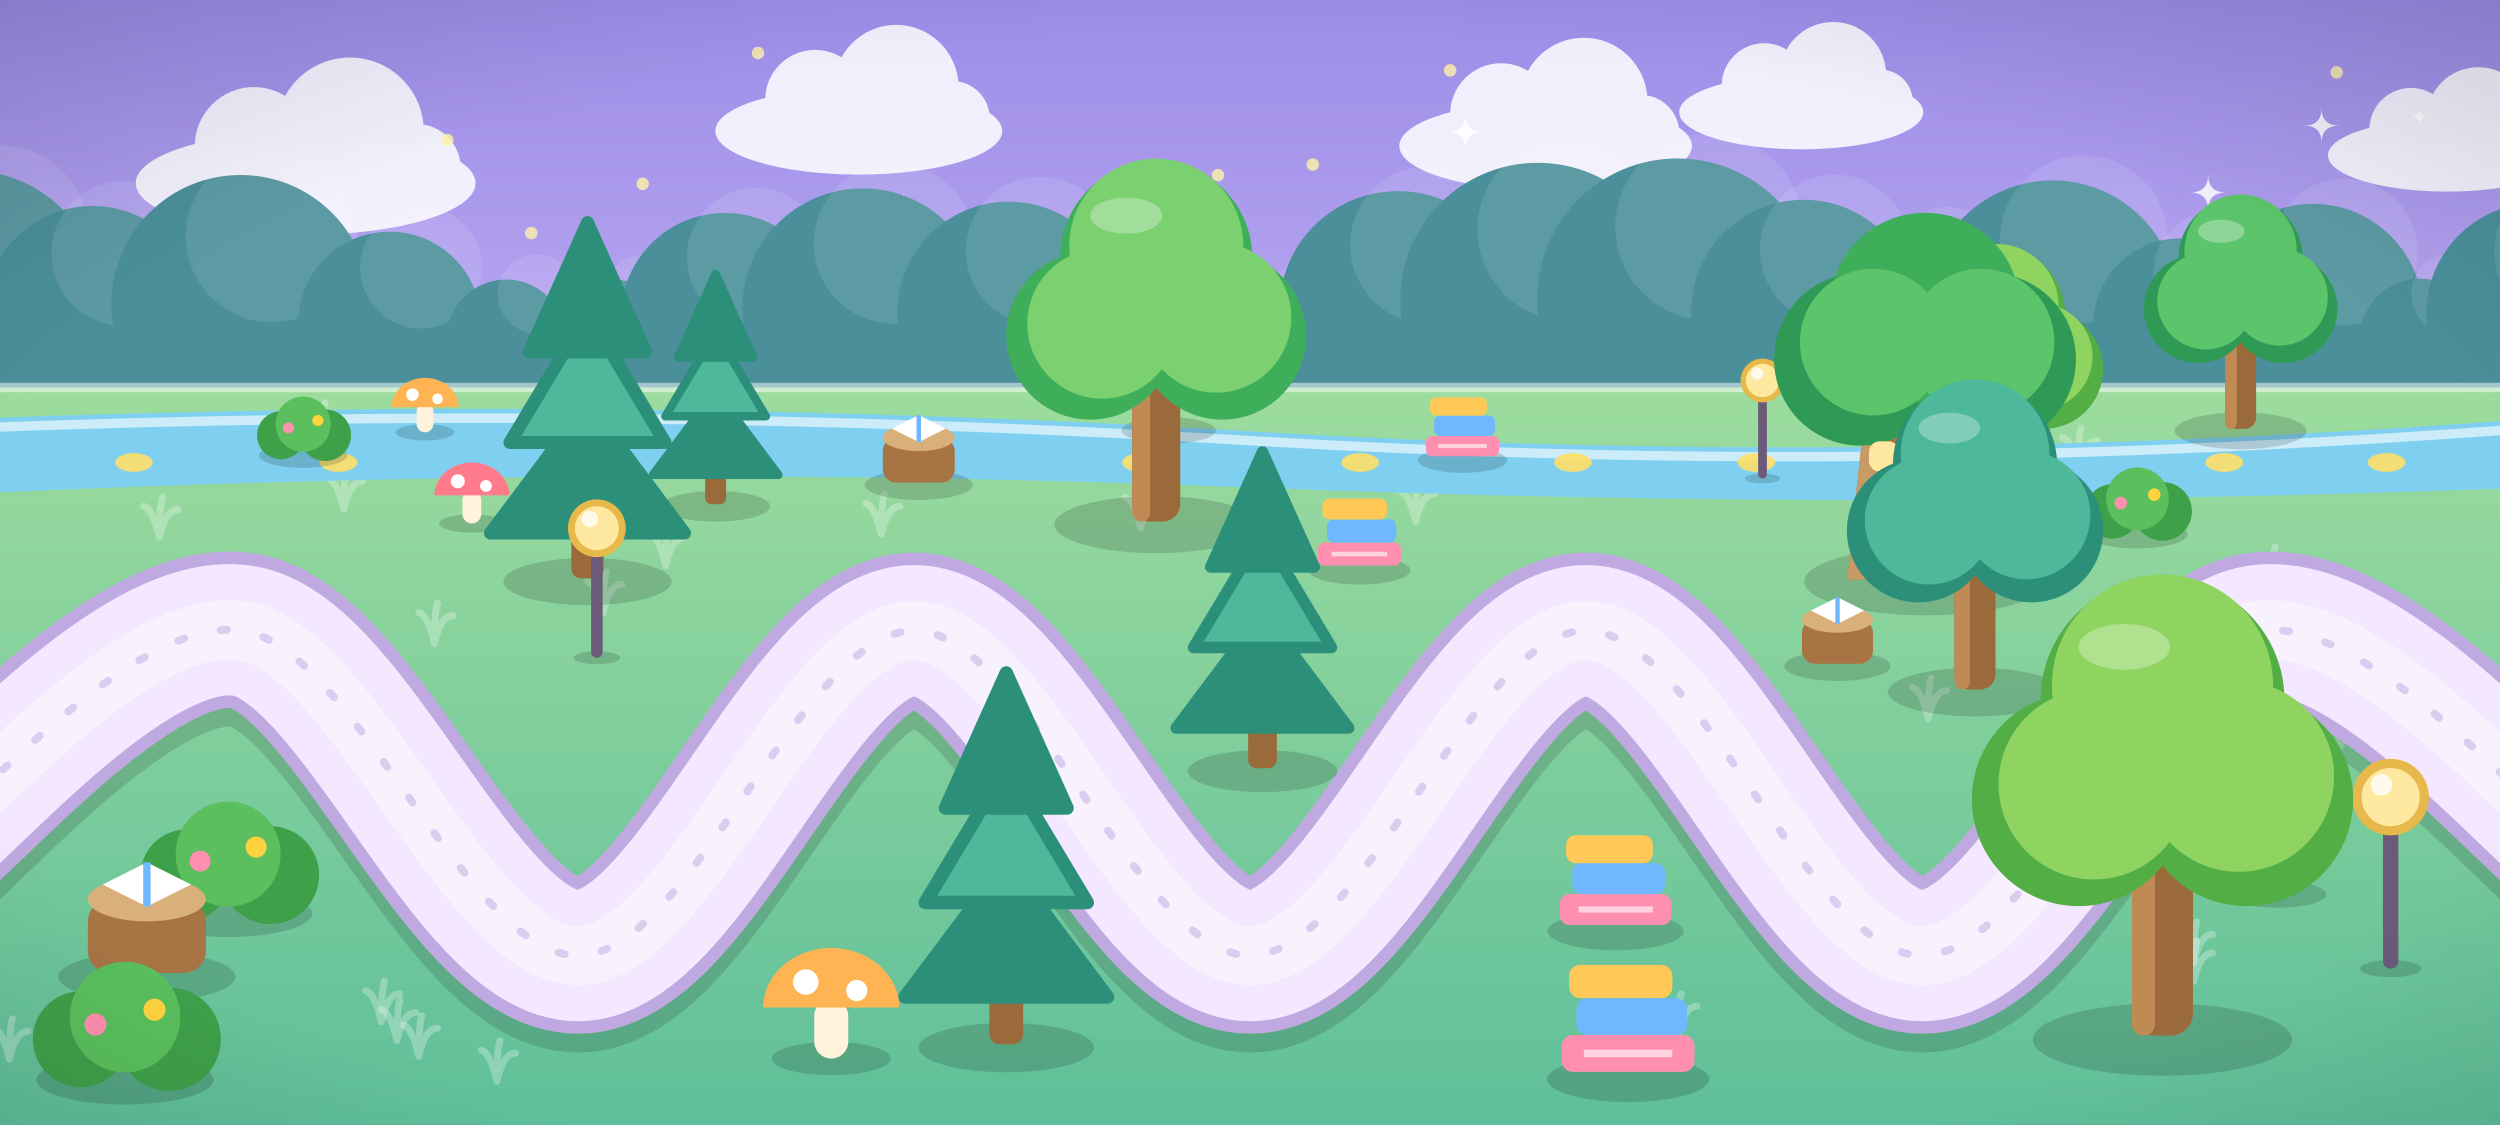
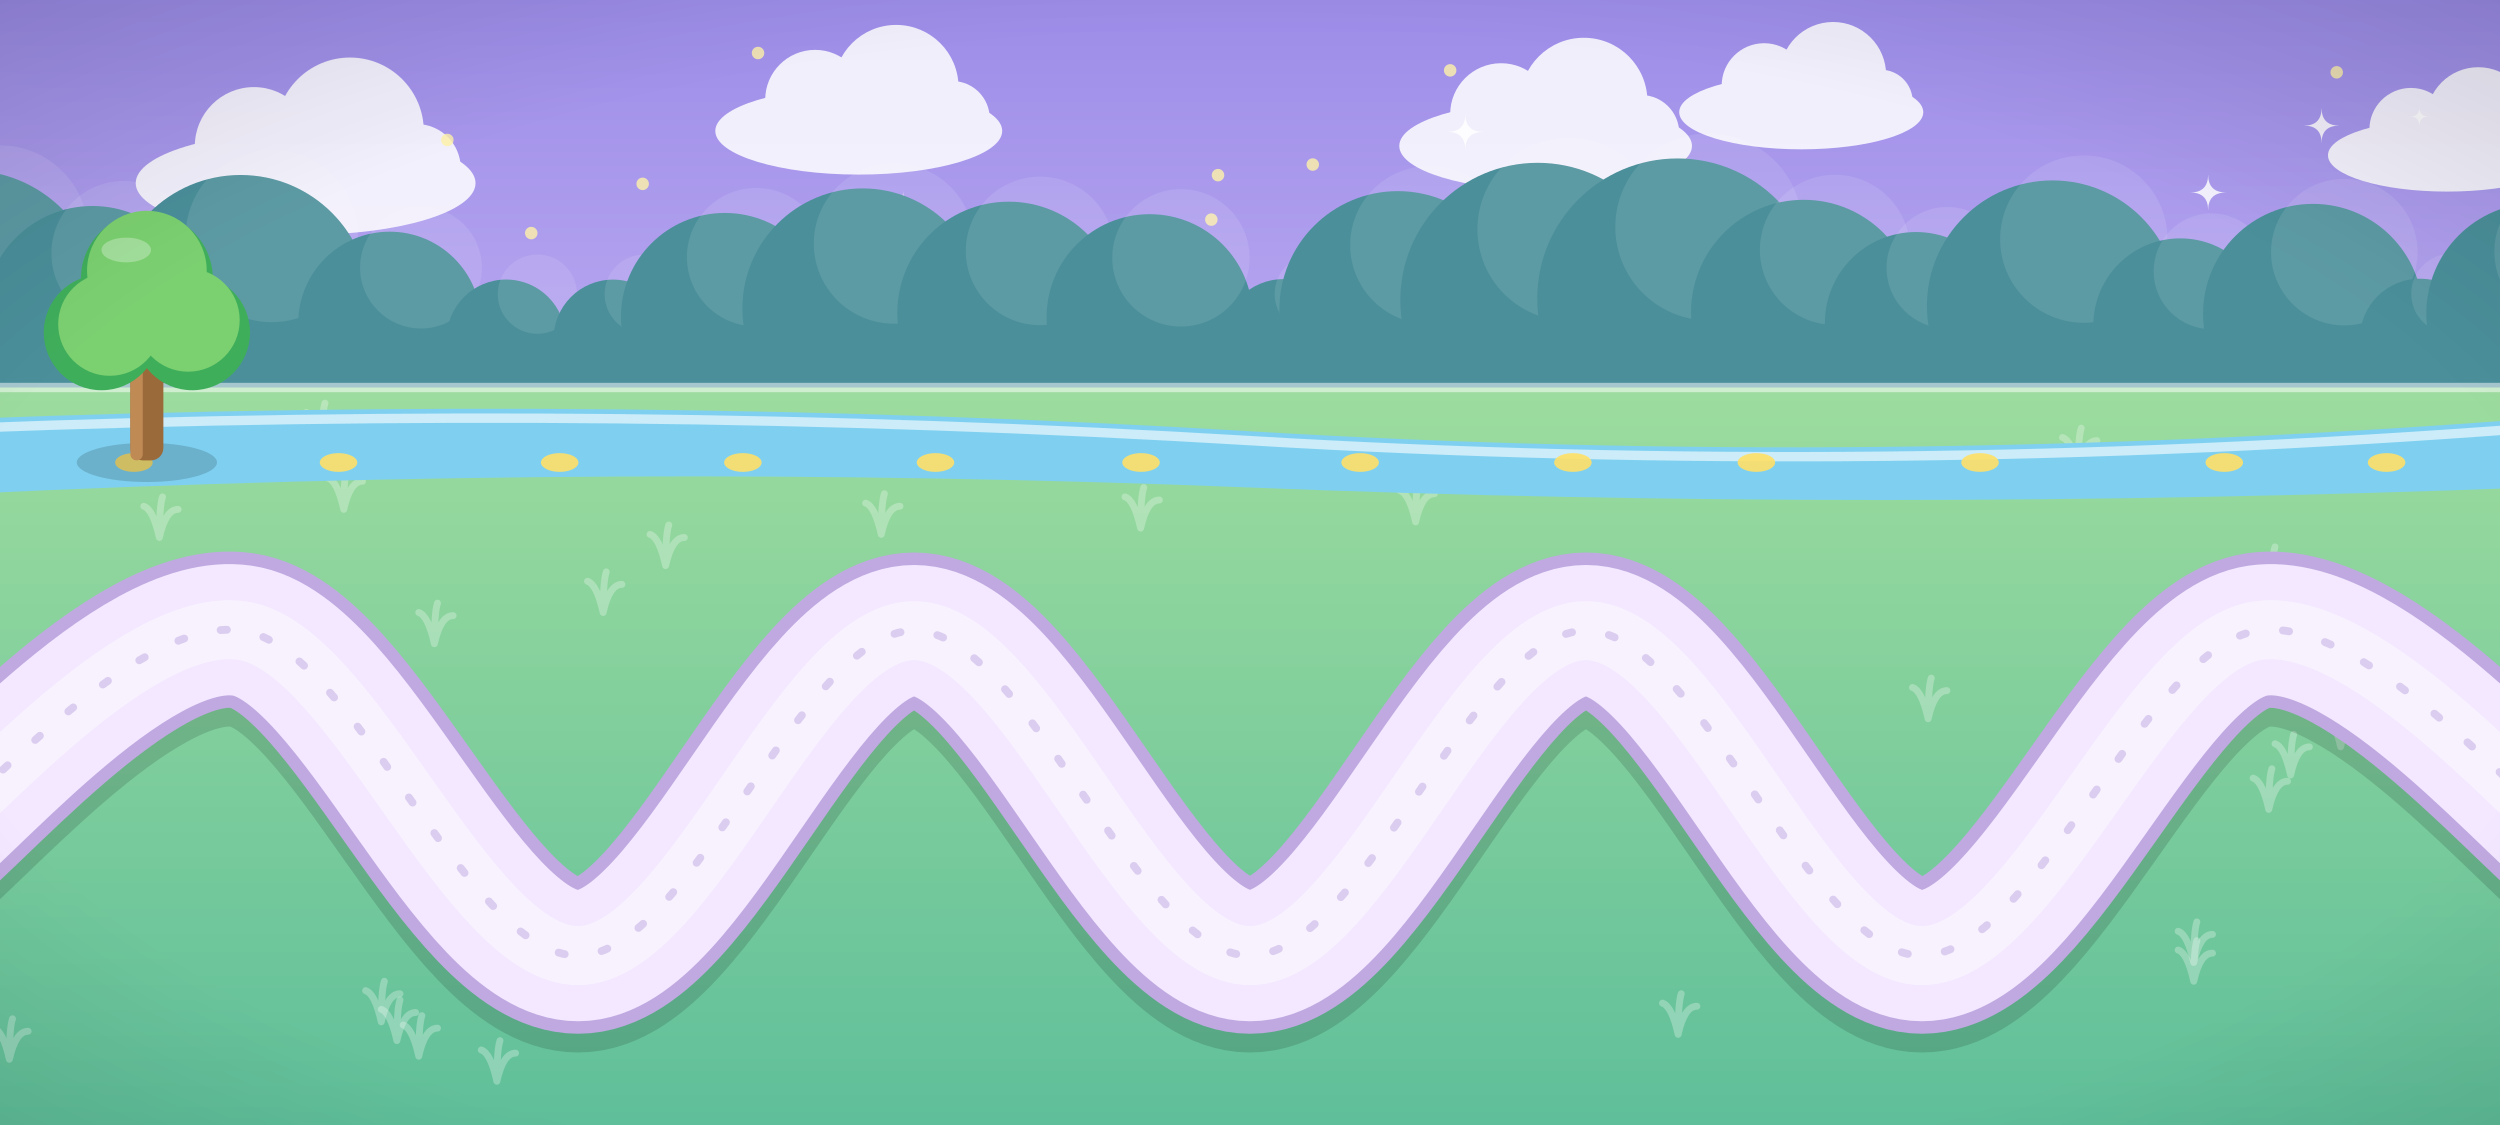
<svg xmlns="http://www.w3.org/2000/svg" viewBox="0 0 800 360" preserveAspectRatio="xMidYMid slice" role="img" aria-label="Rừng Chữ lớp 5">
  <defs>
    <linearGradient id="sk" x1="0" y1="0" x2="0" y2="1">
      <stop offset="0" stop-color="#9C8CE8" />
      <stop offset="1" stop-color="#F0DDFF" />
    </linearGradient>
    <linearGradient id="gr" x1="0" y1="0" x2="0" y2="1">
      <stop offset="0" stop-color="#9DDC9E" />
      <stop offset="1" stop-color="#5FBF9A" />
    </linearGradient>
    <radialGradient id="vg" cx=".5" cy=".55" r=".8">
      <stop offset=".65" stop-color="#000" stop-opacity="0" />
      <stop offset="1" stop-color="#000" stop-opacity=".16" />
    </radialGradient>
  </defs>
  <rect width="800" height="360" fill="url(#sk)" />
  <g transform="translate(97.8 58.6) scale(1.181979)" opacity="0.85">
    <ellipse cx="0" cy="0" rx="46" ry="14" fill="#fff" />
    <circle cx="-14" cy="-10" r="16" fill="#fff" />
    <circle cx="12" cy="-14" r="20" fill="#fff" />
    <circle cx="30" cy="-4" r="12" fill="#fff" />
  </g>
  <g transform="translate(274.8 41.9) scale(0.9978813)" opacity="0.85">
    <ellipse cx="0" cy="0" rx="46" ry="14" fill="#fff" />
    <circle cx="-14" cy="-10" r="16" fill="#fff" />
    <circle cx="12" cy="-14" r="20" fill="#fff" />
    <circle cx="30" cy="-4" r="12" fill="#fff" />
  </g>
  <g transform="translate(494.6 46.7) scale(1.018082)" opacity="0.85">
    <ellipse cx="0" cy="0" rx="46" ry="14" fill="#fff" />
    <circle cx="-14" cy="-10" r="16" fill="#fff" />
    <circle cx="12" cy="-14" r="20" fill="#fff" />
    <circle cx="30" cy="-4" r="12" fill="#fff" />
  </g>
  <g transform="translate(576.4 35.9) scale(0.8489138)" opacity="0.85">
    <ellipse cx="0" cy="0" rx="46" ry="14" fill="#fff" />
    <circle cx="-14" cy="-10" r="16" fill="#fff" />
    <circle cx="12" cy="-14" r="20" fill="#fff" />
    <circle cx="30" cy="-4" r="12" fill="#fff" />
  </g>
  <g transform="translate(783.1 49.7) scale(0.8293683)" opacity="0.85">
    <ellipse cx="0" cy="0" rx="46" ry="14" fill="#fff" />
    <circle cx="-14" cy="-10" r="16" fill="#fff" />
    <circle cx="12" cy="-14" r="20" fill="#fff" />
    <circle cx="30" cy="-4" r="12" fill="#fff" />
  </g>
-   <path d="M468.9 36.5Q468.9 42.2 474.7 42.2Q468.9 42.2 468.9 48Q468.9 42.2 463.1 42.2Q468.9 42.2 468.9 36.5z" fill="#fff" opacity=".85" />
-   <path d="M774.2 34.3Q774.2 37.3 777.2 37.3Q774.2 37.3 774.2 40.3Q774.2 37.3 771.2 37.3Q774.2 37.3 774.2 34.3z" fill="#fff" opacity=".85" />
-   <path d="M742.9 34.5Q742.9 40.2 748.6 40.2Q742.9 40.2 742.9 45.8Q742.9 40.2 737.3 40.2Q742.9 40.2 742.9 34.5z" fill="#fff" opacity=".85" />
-   <path d="M706.6 55.8Q706.6 61.6 712.4 61.6Q706.6 61.6 706.6 67.3Q706.6 61.6 700.9 61.6Q706.6 61.6 706.6 55.8z" fill="#fff" opacity=".85" />
-   <path d="M289 61Q289 67 294.9 67Q289 67 289 73Q289 67 283 67Q289 67 289 61z" fill="#fff" opacity=".85" />
-   <path d="M475 60.7Q475 65.1 479.4 65.1Q475 65.1 475 69.5Q475 65.1 470.6 65.1Q475 65.1 475 60.7z" fill="#fff" opacity=".85" />
+   <path d="M468.9 36.5 Q468.9 42.2 474.7 42.2 Q468.9 42.2 468.9 48Q468.9 42.2 463.1 42.2Q468.9 42.2 468.9 36.5z" fill="#fff" opacity=".85" />
+   <path d="M774.2 34.3 Q774.2 37.3 777.2 37.3 Q774.2 37.3 774.2 40.3Q774.2 37.3 771.2 37.3Q774.2 37.3 774.2 34.3z" fill="#fff" opacity=".85" />
+   <path d="M742.9 34.5 Q742.9 40.2 748.6 40.2 Q742.9 40.2 742.9 45.8Q742.9 40.2 737.3 40.2Q742.9 40.2 742.9 34.5z" fill="#fff" opacity=".85" />
+   <path d="M706.6 55.8 Q706.6 61.6 712.4 61.6 Q706.6 61.6 706.6 67.3Q706.6 61.6 700.9 61.6Q706.6 61.6 706.6 55.8z" fill="#fff" opacity=".85" />
+   <path d="M289 61 Q289 67 294.9 67 Q289 67 289 73Q289 67 283 67Q289 67 289 61z" fill="#fff" opacity=".85" />
+   <path d="M475 60.7 Q475 65.1 479.4 65.1 Q475 65.1 475 69.5Q475 65.1 470.6 65.1Q475 65.1 475 60.7z" fill="#fff" opacity=".85" />
  <circle cx="143.148" cy="44.79" r="2" fill="#FFF3A8" opacity=".8" />
  <circle cx="648.861" cy="93.576" r="2" fill="#FFF3A8" opacity=".8" />
  <circle cx="205.651" cy="58.835" r="2" fill="#FFF3A8" opacity=".8" />
  <circle cx="387.627" cy="70.277" r="2" fill="#FFF3A8" opacity=".8" />
  <circle cx="242.572" cy="16.966" r="2" fill="#FFF3A8" opacity=".8" />
  <circle cx="445.934" cy="65.088" r="2" fill="#FFF3A8" opacity=".8" />
  <circle cx="7.516" cy="111.064" r="2" fill="#FFF3A8" opacity=".8" />
  <circle cx="516.722" cy="84.07" r="2" fill="#FFF3A8" opacity=".8" />
  <circle cx="719.747" cy="121.164" r="2" fill="#FFF3A8" opacity=".8" />
  <circle cx="464.053" cy="22.517" r="2" fill="#FFF3A8" opacity=".8" />
  <circle cx="747.745" cy="23.146" r="2" fill="#FFF3A8" opacity=".8" />
  <circle cx="170.005" cy="74.587" r="2" fill="#FFF3A8" opacity=".8" />
  <circle cx="420.083" cy="52.66" r="2" fill="#FFF3A8" opacity=".8" />
  <circle cx="389.764" cy="56.049" r="2" fill="#FFF3A8" opacity=".8" />
  <rect y="110" width="800" height="30" fill="#4A8F9A" />
  <circle cx="-10" cy="96.839" r="42.321" fill="#4A8F9A" />
  <circle cx="0" cy="74.732" r="28.214" fill="#fff" opacity=".1" />
  <circle cx="29.593" cy="100.64" r="34.721" fill="#4A8F9A" />
  <circle cx="39.593" cy="81.066" r="23.147" fill="#fff" opacity=".1" />
  <circle cx="76.987" cy="97.331" r="41.339" fill="#4A8F9A" />
  <circle cx="86.987" cy="75.551" r="27.559" fill="#fff" opacity=".1" />
  <circle cx="124.701" cy="103.379" r="29.241" fill="#4A8F9A" />
  <circle cx="134.701" cy="85.632" r="19.494" fill="#fff" opacity=".1" />
  <circle cx="161.957" cy="108.484" r="19.031" fill="#4A8F9A" />
  <circle cx="171.957" cy="94.141" r="12.688" fill="#fff" opacity=".1" />
  <circle cx="196.151" cy="108.492" r="19.017" fill="#4A8F9A" />
  <circle cx="206.151" cy="94.153" r="12.678" fill="#fff" opacity=".1" />
  <circle cx="231.956" cy="101.381" r="33.237" fill="#4A8F9A" />
  <circle cx="241.956" cy="82.302" r="22.158" fill="#fff" opacity=".1" />
  <circle cx="276.044" cy="98.764" r="38.471" fill="#4A8F9A" />
  <circle cx="286.044" cy="77.941" r="25.647" fill="#fff" opacity=".1" />
  <circle cx="322.797" cy="100.179" r="35.642" fill="#4A8F9A" />
  <circle cx="332.797" cy="80.299" r="23.761" fill="#fff" opacity=".1" />
  <circle cx="367.894" cy="101.513" r="32.974" fill="#4A8F9A" />
  <circle cx="377.894" cy="82.521" r="21.983" fill="#fff" opacity=".1" />
  <circle cx="410.625" cy="108.44" r="19.12" fill="#4A8F9A" />
  <circle cx="420.625" cy="94.066" r="12.747" fill="#fff" opacity=".1" />
  <circle cx="447.302" cy="99.054" r="37.891" fill="#4A8F9A" />
  <circle cx="457.302" cy="78.424" r="25.261" fill="#fff" opacity=".1" />
  <circle cx="492.052" cy="96.033" r="43.934" fill="#4A8F9A" />
  <circle cx="502.052" cy="73.388" r="29.29" fill="#fff" opacity=".1" />
  <circle cx="536.796" cy="95.567" r="44.865" fill="#4A8F9A" />
  <circle cx="546.796" cy="72.612" r="29.91" fill="#fff" opacity=".1" />
  <circle cx="577.18" cy="99.979" r="36.041" fill="#4A8F9A" />
  <circle cx="587.18" cy="79.966" r="24.027" fill="#fff" opacity=".1" />
  <circle cx="613.126" cy="103.417" r="29.166" fill="#4A8F9A" />
  <circle cx="623.126" cy="85.695" r="19.444" fill="#fff" opacity=".1" />
  <circle cx="656.806" cy="97.912" r="40.177" fill="#4A8F9A" />
  <circle cx="666.806" cy="76.519" r="26.784" fill="#fff" opacity=".1" />
  <circle cx="697.687" cy="104.094" r="27.811" fill="#4A8F9A" />
  <circle cx="707.687" cy="86.824" r="18.541" fill="#fff" opacity=".1" />
  <circle cx="740.172" cy="100.412" r="35.176" fill="#4A8F9A" />
  <circle cx="750.172" cy="80.687" r="23.45" fill="#fff" opacity=".1" />
  <circle cx="774.39" cy="108.395" r="19.211" fill="#4A8F9A" />
  <circle cx="784.39" cy="93.991" r="12.807" fill="#fff" opacity=".1" />
  <circle cx="811.774" cy="100.324" r="35.351" fill="#4A8F9A" />
  <circle cx="821.774" cy="80.541" r="23.567" fill="#fff" opacity=".1" />
  <rect y="124" width="800" height="236" fill="url(#gr)" />
  <path d="M0 124h800" stroke="#fff" stroke-opacity=".5" stroke-width="3" />
  <path d="M702 314q-2-9-5-10M702 314q0-10 1-13M702 314q2-9 6-9" stroke="#fff" stroke-opacity=".28" stroke-width="2.200" stroke-linecap="round" fill="none" />
  <path d="M58 194q-2-9-5-10M58 194q0-10 1-13M58 194q2-9 6-9" stroke="#fff" stroke-opacity=".28" stroke-width="2.200" stroke-linecap="round" fill="none" />
  <path d="M110 163q-2-9-5-10M110 163q0-10 1-13M110 163q2-9 6-9" stroke="#fff" stroke-opacity=".28" stroke-width="2.200" stroke-linecap="round" fill="none" />
  <path d="M537 331q-2-9-5-10M537 331q0-10 1-13M537 331q2-9 6-9" stroke="#fff" stroke-opacity=".28" stroke-width="2.200" stroke-linecap="round" fill="none" />
  <path d="M110 239q-2-9-5-10M110 239q0-10 1-13M110 239q2-9 6-9" stroke="#fff" stroke-opacity=".28" stroke-width="2.200" stroke-linecap="round" fill="none" />
  <path d="M656 265q-2-9-5-10M656 265q0-10 1-13M656 265q2-9 6-9" stroke="#fff" stroke-opacity=".28" stroke-width="2.200" stroke-linecap="round" fill="none" />
  <path d="M103 142q-2-9-5-10M103 142q0-10 1-13M103 142q2-9 6-9" stroke="#fff" stroke-opacity=".28" stroke-width="2.200" stroke-linecap="round" fill="none" />
  <path d="M733 248q-2-9-5-10M733 248q0-10 1-13M733 248q2-9 6-9" stroke="#fff" stroke-opacity=".28" stroke-width="2.200" stroke-linecap="round" fill="none" />
  <path d="M365 169q-2-9-5-10M365 169q0-10 1-13M365 169q2-9 6-9" stroke="#fff" stroke-opacity=".28" stroke-width="2.200" stroke-linecap="round" fill="none" />
  <path d="M22 259q-2-9-5-10M22 259q0-10 1-13M22 259q2-9 6-9" stroke="#fff" stroke-opacity=".28" stroke-width="2.200" stroke-linecap="round" fill="none" />
  <path d="M726 259q-2-9-5-10M726 259q0-10 1-13M726 259q2-9 6-9" stroke="#fff" stroke-opacity=".28" stroke-width="2.200" stroke-linecap="round" fill="none" />
  <path d="M453 167q-2-9-5-10M453 167q0-10 1-13M453 167q2-9 6-9" stroke="#fff" stroke-opacity=".28" stroke-width="2.200" stroke-linecap="round" fill="none" />
  <path d="M213 181q-2-9-5-10M213 181q0-10 1-13M213 181q2-9 6-9" stroke="#fff" stroke-opacity=".28" stroke-width="2.200" stroke-linecap="round" fill="none" />
  <path d="M282 171q-2-9-5-10M282 171q0-10 1-13M282 171q2-9 6-9" stroke="#fff" stroke-opacity=".28" stroke-width="2.200" stroke-linecap="round" fill="none" />
  <path d="M51 172q-2-9-5-10M51 172q0-10 1-13M51 172q2-9 6-9" stroke="#fff" stroke-opacity=".28" stroke-width="2.200" stroke-linecap="round" fill="none" />
  <path d="M379 316q-2-9-5-10M379 316q0-10 1-13M379 316q2-9 6-9" stroke="#fff" stroke-opacity=".28" stroke-width="2.200" stroke-linecap="round" fill="none" />
  <path d="M193 196q-2-9-5-10M193 196q0-10 1-13M193 196q2-9 6-9" stroke="#fff" stroke-opacity=".28" stroke-width="2.200" stroke-linecap="round" fill="none" />
  <path d="M139 206q-2-9-5-10M139 206q0-10 1-13M139 206q2-9 6-9" stroke="#fff" stroke-opacity=".28" stroke-width="2.200" stroke-linecap="round" fill="none" />
  <path d="M160 278q-2-9-5-10M160 278q0-10 1-13M160 278q2-9 6-9" stroke="#fff" stroke-opacity=".28" stroke-width="2.200" stroke-linecap="round" fill="none" />
  <path d="M3 339q-2-9-5-10M3 339q0-10 1-13M3 339q2-9 6-9" stroke="#fff" stroke-opacity=".28" stroke-width="2.200" stroke-linecap="round" fill="none" />
  <path d="M749 239q-2-9-5-10M749 239q0-10 1-13M749 239q2-9 6-9" stroke="#fff" stroke-opacity=".28" stroke-width="2.200" stroke-linecap="round" fill="none" />
  <path d="M134 338q-2-9-5-10M134 338q0-10 1-13M134 338q2-9 6-9" stroke="#fff" stroke-opacity=".28" stroke-width="2.200" stroke-linecap="round" fill="none" />
  <path d="M665 150q-2-9-5-10M665 150q0-10 1-13M665 150q2-9 6-9" stroke="#fff" stroke-opacity=".28" stroke-width="2.200" stroke-linecap="round" fill="none" />
  <path d="M232 262q-2-9-5-10M232 262q0-10 1-13M232 262q2-9 6-9" stroke="#fff" stroke-opacity=".28" stroke-width="2.200" stroke-linecap="round" fill="none" />
  <path d="M159 346q-2-9-5-10M159 346q0-10 1-13M159 346q2-9 6-9" stroke="#fff" stroke-opacity=".28" stroke-width="2.200" stroke-linecap="round" fill="none" />
  <path d="M727 188q-2-9-5-10M727 188q0-10 1-13M727 188q2-9 6-9" stroke="#fff" stroke-opacity=".28" stroke-width="2.200" stroke-linecap="round" fill="none" />
  <path d="M127 333q-2-9-5-10M127 333q0-10 1-13M127 333q2-9 6-9" stroke="#fff" stroke-opacity=".28" stroke-width="2.200" stroke-linecap="round" fill="none" />
  <path d="M617 230q-2-9-5-10M617 230q0-10 1-13M617 230q2-9 6-9" stroke="#fff" stroke-opacity=".28" stroke-width="2.200" stroke-linecap="round" fill="none" />
  <path d="M122 327q-2-9-5-10M122 327q0-10 1-13M122 327q2-9 6-9" stroke="#fff" stroke-opacity=".28" stroke-width="2.200" stroke-linecap="round" fill="none" />
  <path d="M702 308q-2-9-5-10M702 308q0-10 1-13M702 308q2-9 6-9" stroke="#fff" stroke-opacity=".28" stroke-width="2.200" stroke-linecap="round" fill="none" />
  <path d="M-10 134Q200 126 400 138T810 134V156Q600 164 400 156T-10 158z" fill="#7FD0F0" />
  <path d="M-10 137Q200 129 400 141T810 137" stroke="#fff" stroke-opacity=".6" stroke-width="3" fill="none" />
  <ellipse cx="42.852" cy="148" rx="6" ry="3" fill="#FFE066" opacity=".9" />
  <ellipse cx="108.334" cy="148" rx="6" ry="3" fill="#FFE066" opacity=".9" />
  <ellipse cx="179.097" cy="148" rx="6" ry="3" fill="#FFE066" opacity=".9" />
  <ellipse cx="237.724" cy="148" rx="6" ry="3" fill="#FFE066" opacity=".9" />
  <ellipse cx="299.357" cy="148" rx="6" ry="3" fill="#FFE066" opacity=".9" />
  <ellipse cx="365.129" cy="148" rx="6" ry="3" fill="#FFE066" opacity=".9" />
  <ellipse cx="435.241" cy="148" rx="6" ry="3" fill="#FFE066" opacity=".9" />
  <ellipse cx="503.332" cy="148" rx="6" ry="3" fill="#FFE066" opacity=".9" />
  <ellipse cx="562.042" cy="148" rx="6" ry="3" fill="#FFE066" opacity=".9" />
  <ellipse cx="633.613" cy="148" rx="6" ry="3" fill="#FFE066" opacity=".9" />
  <ellipse cx="711.773" cy="148" rx="6" ry="3" fill="#FFE066" opacity=".9" />
  <ellipse cx="763.708" cy="148" rx="6" ry="3" fill="#FFE066" opacity=".9" />
  <path d="M-30 274.6C-12.1 262.5 41.7 196.6 77.5 201.8C113.3 207 149.2 305.8 185 305.8C220.8 305.8 256.7 201.8 292.5 201.8C328.3 201.8 364.2 305.8 400 305.8C435.8 305.8 471.7 201.8 507.5 201.8C543.3 201.8 579.2 305.8 615 305.8C650.8 305.8 686.7 207 722.5 201.8C758.3 196.6 812.1 262.5 830 274.6" fill="none" stroke="#000" stroke-opacity=".14" stroke-width="50" stroke-linecap="round" transform="translate(0 6)" />
  <path d="M-30 274.6C-12.1 262.5 41.7 196.6 77.5 201.8C113.3 207 149.2 305.8 185 305.8C220.8 305.8 256.7 201.8 292.5 201.8C328.3 201.8 364.2 305.8 400 305.8C435.8 305.8 471.7 201.8 507.5 201.8C543.3 201.8 579.2 305.8 615 305.8C650.8 305.8 686.7 207 722.5 201.8C758.3 196.6 812.1 262.5 830 274.6" fill="none" stroke="#BFA9E0" stroke-width="50" stroke-linecap="round" stroke-linejoin="round" />
  <path d="M-30 274.6C-12.1 262.5 41.7 196.6 77.5 201.8C113.3 207 149.2 305.8 185 305.8C220.8 305.8 256.7 201.8 292.5 201.8C328.3 201.8 364.2 305.8 400 305.8C435.8 305.8 471.7 201.8 507.5 201.8C543.3 201.8 579.2 305.8 615 305.8C650.8 305.8 686.7 207 722.5 201.8C758.3 196.6 812.1 262.5 830 274.6" fill="none" stroke="#F3E8FF" stroke-width="42" stroke-linecap="round" stroke-linejoin="round" />
  <path d="M-30 274.6C-12.1 262.5 41.7 196.6 77.5 201.8C113.3 207 149.2 305.8 185 305.8C220.8 305.8 256.7 201.8 292.5 201.8C328.3 201.8 364.2 305.8 400 305.8C435.8 305.8 471.7 201.8 507.5 201.8C543.3 201.8 579.2 305.8 615 305.8C650.8 305.8 686.7 207 722.5 201.8C758.3 196.6 812.1 262.5 830 274.6" fill="none" stroke="#fff" stroke-opacity=".45" stroke-width="18.9" stroke-linecap="round" stroke-linejoin="round" />
  <path d="M-30 274.6C-12.1 262.5 41.7 196.6 77.5 201.8C113.3 207 149.2 305.8 185 305.8C220.8 305.8 256.7 201.8 292.5 201.8C328.3 201.8 364.2 305.8 400 305.8C435.8 305.8 471.7 201.8 507.5 201.8C543.3 201.8 579.2 305.8 615 305.8C650.8 305.8 686.7 207 722.5 201.8C758.3 196.6 812.1 262.5 830 274.6" fill="none" stroke="#BFA9E0" stroke-opacity=".5" stroke-width="2.5" stroke-dasharray="2 12" stroke-linecap="round" />
-   <g transform="translate(717 136) scale(0.62)">
-     <ellipse cx="0" cy="3" rx="34" ry="9.5" fill="#000" opacity=".15" />
-     <rect x="-8" y="-44" width="16" height="46" rx="6" fill="#9A6A3A" />
-     <rect x="-8" y="-44" width="6" height="46" rx="3" fill="#C08A55" />
-     <circle cx="-22" cy="-60" r="28" fill="#2F9A55" />
-     <circle cx="22" cy="-60" r="28" fill="#2F9A55" />
-     <circle cx="0" cy="-86" r="32" fill="#2F9A55" />
-     <circle cx="-18" cy="-64" r="25" fill="#5CC46B" />
-     <circle cx="20" cy="-66" r="25" fill="#5CC46B" />
-     <circle cx="0" cy="-90" r="29" fill="#5CC46B" />
-     <ellipse cx="-10" cy="-100" rx="12" ry="6" fill="#fff" opacity=".3" />
-   </g>
-   <g transform="translate(374 136) scale(0.58)">
-     <ellipse cx="0" cy="3" rx="26" ry="7.3" fill="#000" opacity=".15" />
-     <rect x="-5" y="-14" width="10" height="16" rx="3" fill="#9A6A3A" />
-     <path d="M-30 -12L0 -52L30 -12z" fill="#2B8F7A" stroke="#2B8F7A" stroke-width="4" stroke-linejoin="round" />
-     <path d="M-24 -40L0 -80L24 -40z" fill="#4DB89A" stroke="#2B8F7A" stroke-width="4" stroke-linejoin="round" />
-     <path d="M-18 -68L0 -108L18 -68z" fill="#2B8F7A" stroke="#2B8F7A" stroke-width="4" stroke-linejoin="round" />
-   </g>
-   <g transform="translate(136 137) scale(0.67)">
-     <ellipse cx="0" cy="2" rx="14" ry="3.9" fill="#000" opacity=".15" />
-     <rect x="-4" y="-12" width="8" height="14" rx="4" fill="#FFF3DC" />
-     <path d="M-16-10a16 14 0 0132 0z" fill="#FFB454" />
-     <circle cx="-6" cy="-16" r="3" fill="#fff" />
-     <circle cx="6" cy="-14" r="2.500" fill="#fff" />
-   </g>
-   <g transform="translate(97 144) scale(0.59)">
-     <ellipse cx="0" cy="3" rx="24" ry="6.7" fill="#000" opacity=".15" />
-     <circle cx="-12" cy="-8" r="13" fill="#3FA04A" />
-     <circle cx="12" cy="-8" r="14" fill="#3FA04A" />
-     <circle cx="0" cy="-14" r="15" fill="#5ABF5C" />
-     <circle cx="-8" cy="-12" r="3" fill="#FF8FB1" />
-     <circle cx="8" cy="-16" r="3" fill="#FFD23F" />
-   </g>
-   <g transform="translate(468 146) scale(0.65)">
-     <ellipse cx="0" cy="2" rx="22" ry="6.2" fill="#000" opacity=".15" />
-     <rect x="-18" y="-10" width="36" height="10" rx="3" fill="#FF8FB1" />
-     <rect x="-14" y="-20" width="30" height="10" rx="3" fill="#6FB8FF" />
-     <rect x="-16" y="-29" width="28" height="9" rx="3" fill="#FFC857" />
-     <rect x="-12" y="-6" width="24" height="2" fill="#fff" opacity=".6" />
-   </g>
-   <g transform="translate(564 152) scale(0.56)">
-     <ellipse cx="0" cy="2" rx="10" ry="2.8" fill="#000" opacity=".15" />
-     <rect x="-2.500" y="-46" width="5" height="48" rx="2.500" fill="#6B5A7A" />
-     <circle cx="0" cy="-54" r="11" fill="#FFE9A0" stroke="#E7B84A" stroke-width="3" />
-     <circle cx="-3" cy="-58" r="3.500" fill="#fff" opacity=".8" />
-   </g>
-   <g transform="translate(294 153) scale(0.72)">
-     <ellipse cx="0" cy="3" rx="24" ry="6.7" fill="#000" opacity=".15" />
-     <rect x="-16" y="-18" width="32" height="20" rx="6" fill="#A87444" />
-     <ellipse cx="0" cy="-18" rx="16" ry="6" fill="#D9B07A" />
-     <path d="M-12-22l12-6 12 6-12 6z" fill="#fff" />
-     <path d="M0-28v12" stroke="#6FB8FF" stroke-width="2" />
-   </g>
-   <g transform="translate(639 159) scale(0.68)">
-     <ellipse cx="0" cy="3" rx="34" ry="9.5" fill="#000" opacity=".15" />
-     <rect x="-8" y="-44" width="16" height="46" rx="6" fill="#9A6A3A" />
-     <rect x="-8" y="-44" width="6" height="46" rx="3" fill="#C08A55" />
-     <circle cx="-22" cy="-60" r="28" fill="#52AE45" />
-     <circle cx="22" cy="-60" r="28" fill="#52AE45" />
-     <circle cx="0" cy="-86" r="32" fill="#52AE45" />
-     <circle cx="-18" cy="-64" r="25" fill="#8FD460" />
-     <circle cx="20" cy="-66" r="25" fill="#8FD460" />
-     <circle cx="0" cy="-90" r="29" fill="#8FD460" />
-     <ellipse cx="-10" cy="-100" rx="12" ry="6" fill="#fff" opacity=".3" />
-   </g>
-   <g transform="translate(229 160) scale(0.67)">
-     <ellipse cx="0" cy="3" rx="26" ry="7.3" fill="#000" opacity=".15" />
-     <rect x="-5" y="-14" width="10" height="16" rx="3" fill="#9A6A3A" />
-     <path d="M-30 -12L0 -52L30 -12z" fill="#2B8F7A" stroke="#2B8F7A" stroke-width="4" stroke-linejoin="round" />
-     <path d="M-24 -40L0 -80L24 -40z" fill="#4DB89A" stroke="#2B8F7A" stroke-width="4" stroke-linejoin="round" />
-     <path d="M-18 -68L0 -108L18 -68z" fill="#2B8F7A" stroke="#2B8F7A" stroke-width="4" stroke-linejoin="round" />
-   </g>
-   <g transform="translate(370 165) scale(0.96)">
+   <g transform="translate(47 146) scale(0.66)">
    <ellipse cx="0" cy="3" rx="34" ry="9.5" fill="#000" opacity=".15" />
    <rect x="-8" y="-44" width="16" height="46" rx="6" fill="#9A6A3A" />
    <rect x="-8" y="-44" width="6" height="46" rx="3" fill="#C08A55" />
    <circle cx="-22" cy="-60" r="28" fill="#3FAE5B" />
    <circle cx="22" cy="-60" r="28" fill="#3FAE5B" />
    <circle cx="0" cy="-86" r="32" fill="#3FAE5B" />
    <circle cx="-18" cy="-64" r="25" fill="#7BD070" />
    <circle cx="20" cy="-66" r="25" fill="#7BD070" />
    <circle cx="0" cy="-90" r="29" fill="#7BD070" />
    <ellipse cx="-10" cy="-100" rx="12" ry="6" fill="#fff" opacity=".3" />
  </g>
-   <g transform="translate(151 166) scale(0.75)">
-     <ellipse cx="0" cy="2" rx="14" ry="3.9" fill="#000" opacity=".15" />
-     <rect x="-4" y="-12" width="8" height="14" rx="4" fill="#FFF3DC" />
-     <path d="M-16-10a16 14 0 0132 0z" fill="#FF7A8A" />
-     <circle cx="-6" cy="-16" r="3" fill="#fff" />
-     <circle cx="6" cy="-14" r="2.500" fill="#fff" />
-   </g>
-   <g transform="translate(684 169) scale(0.67)">
-     <ellipse cx="0" cy="3" rx="24" ry="6.7" fill="#000" opacity=".15" />
-     <circle cx="-12" cy="-8" r="13" fill="#3FA04A" />
-     <circle cx="12" cy="-8" r="14" fill="#3FA04A" />
-     <circle cx="0" cy="-14" r="15" fill="#5ABF5C" />
-     <circle cx="-8" cy="-12" r="3" fill="#FF8FB1" />
-     <circle cx="8" cy="-16" r="3" fill="#FFD23F" />
-   </g>
-   <g transform="translate(435 181) scale(0.74)">
-     <ellipse cx="0" cy="2" rx="22" ry="6.2" fill="#000" opacity=".15" />
-     <rect x="-18" y="-10" width="36" height="10" rx="3" fill="#FF8FB1" />
-     <rect x="-14" y="-20" width="30" height="10" rx="3" fill="#6FB8FF" />
-     <rect x="-16" y="-29" width="28" height="9" rx="3" fill="#FFC857" />
-     <rect x="-12" y="-6" width="24" height="2" fill="#fff" opacity=".6" />
-   </g>
-   <g transform="translate(188 183) scale(1.035)">
-     <ellipse cx="0" cy="3" rx="26" ry="7.3" fill="#000" opacity=".15" />
-     <rect x="-5" y="-14" width="10" height="16" rx="3" fill="#9A6A3A" />
-     <path d="M-30 -12L0 -52L30 -12z" fill="#2B8F7A" stroke="#2B8F7A" stroke-width="4" stroke-linejoin="round" />
-     <path d="M-24 -40L0 -80L24 -40z" fill="#4DB89A" stroke="#2B8F7A" stroke-width="4" stroke-linejoin="round" />
-     <path d="M-18 -68L0 -108L18 -68z" fill="#2B8F7A" stroke="#2B8F7A" stroke-width="4" stroke-linejoin="round" />
-   </g>
-   <g transform="translate(616 184) scale(0.69)">
-     <ellipse cx="0" cy="3" rx="56" ry="15.7" fill="#000" opacity=".15" />
-     <path d="M-36 2Q-30-60-26-86h52Q30-60 36 2z" fill="#A87444" />
-     <path d="M-36 2Q-30-60-26-86h14Q-20-60-24 2z" fill="#C79A66" />
-     <circle cx="-30" cy="-100" r="40" fill="#2F9A55" />
-     <circle cx="30" cy="-100" r="40" fill="#2F9A55" />
-     <circle cx="0" cy="-124" r="44" fill="#3FAE5B" />
-     <circle cx="-24" cy="-108" r="34" fill="#5CC46B" />
-     <circle cx="26" cy="-108" r="34" fill="#5CC46B" />
-     <path d="M-13 2v-30a13 13 0 0126 0V2z" fill="#6B4423" />
-     <path d="M-9 2v-28a9 9 0 0118 0V2z" fill="#FFE9A0" />
-     <rect x="-26" y="-62" width="14" height="14" rx="5" fill="#FFE9A0" />
-     <rect x="12" y="-62" width="14" height="14" rx="5" fill="#FFE9A0" />
-     <rect x="-6" y="-24" width="4" height="12" fill="#FF8FB1" />
-     <rect x="-1" y="-22" width="4" height="10" fill="#6FB8FF" />
-     <rect x="4" y="-25" width="4" height="13" fill="#FFC857" />
-   </g>
-   <g transform="translate(191 209) scale(0.74)">
-     <ellipse cx="0" cy="2" rx="10" ry="2.8" fill="#000" opacity=".15" />
-     <rect x="-2.500" y="-46" width="5" height="48" rx="2.500" fill="#6B5A7A" />
-     <circle cx="0" cy="-54" r="11" fill="#FFE9A0" stroke="#E7B84A" stroke-width="3" />
-     <circle cx="-3" cy="-58" r="3.500" fill="#fff" opacity=".8" />
-   </g>
-   <g transform="translate(588 211) scale(0.71)">
-     <ellipse cx="0" cy="3" rx="24" ry="6.7" fill="#000" opacity=".15" />
-     <rect x="-16" y="-18" width="32" height="20" rx="6" fill="#A87444" />
-     <ellipse cx="0" cy="-18" rx="16" ry="6" fill="#D9B07A" />
-     <path d="M-12-22l12-6 12 6-12 6z" fill="#fff" />
-     <path d="M0-28v12" stroke="#6FB8FF" stroke-width="2" />
-   </g>
-   <g transform="translate(632 219) scale(0.82)">
-     <ellipse cx="0" cy="3" rx="34" ry="9.5" fill="#000" opacity=".15" />
-     <rect x="-8" y="-44" width="16" height="46" rx="6" fill="#9A6A3A" />
-     <rect x="-8" y="-44" width="6" height="46" rx="3" fill="#C08A55" />
-     <circle cx="-22" cy="-60" r="28" fill="#2B8F7A" />
-     <circle cx="22" cy="-60" r="28" fill="#2B8F7A" />
-     <circle cx="0" cy="-86" r="32" fill="#2B8F7A" />
-     <circle cx="-18" cy="-64" r="25" fill="#4DB89A" />
-     <circle cx="20" cy="-66" r="25" fill="#4DB89A" />
-     <circle cx="0" cy="-90" r="29" fill="#4DB89A" />
-     <ellipse cx="-10" cy="-100" rx="12" ry="6" fill="#fff" opacity=".3" />
-   </g>
-   <g transform="translate(404 244) scale(0.92)">
-     <ellipse cx="0" cy="3" rx="26" ry="7.3" fill="#000" opacity=".15" />
-     <rect x="-5" y="-14" width="10" height="16" rx="3" fill="#9A6A3A" />
-     <path d="M-30 -12L0 -52L30 -12z" fill="#2B8F7A" stroke="#2B8F7A" stroke-width="4" stroke-linejoin="round" />
-     <path d="M-24 -40L0 -80L24 -40z" fill="#4DB89A" stroke="#2B8F7A" stroke-width="4" stroke-linejoin="round" />
-     <path d="M-18 -68L0 -108L18 -68z" fill="#2B8F7A" stroke="#2B8F7A" stroke-width="4" stroke-linejoin="round" />
-   </g>
-   <g transform="translate(729 284) scale(1.10)">
-     <ellipse cx="0" cy="2" rx="14" ry="3.9" fill="#000" opacity=".15" />
-     <rect x="-4" y="-12" width="8" height="14" rx="4" fill="#FFF3DC" />
-     <path d="M-16-10a16 14 0 0132 0z" fill="#B79CFF" />
-     <circle cx="-6" cy="-16" r="3" fill="#fff" />
-     <circle cx="6" cy="-14" r="2.500" fill="#fff" />
-   </g>
-   <g transform="translate(73 289) scale(1.12)">
-     <ellipse cx="0" cy="3" rx="24" ry="6.7" fill="#000" opacity=".15" />
-     <circle cx="-12" cy="-8" r="13" fill="#3FA04A" />
-     <circle cx="12" cy="-8" r="14" fill="#3FA04A" />
-     <circle cx="0" cy="-14" r="15" fill="#5ABF5C" />
-     <circle cx="-8" cy="-12" r="3" fill="#FF8FB1" />
-     <circle cx="8" cy="-16" r="3" fill="#FFD23F" />
-   </g>
-   <g transform="translate(517 296) scale(0.99)">
-     <ellipse cx="0" cy="2" rx="22" ry="6.2" fill="#000" opacity=".15" />
-     <rect x="-18" y="-10" width="36" height="10" rx="3" fill="#FF8FB1" />
-     <rect x="-14" y="-20" width="30" height="10" rx="3" fill="#6FB8FF" />
-     <rect x="-16" y="-29" width="28" height="9" rx="3" fill="#FFC857" />
-     <rect x="-12" y="-6" width="24" height="2" fill="#fff" opacity=".6" />
-   </g>
-   <g transform="translate(765 308) scale(0.98)">
-     <ellipse cx="0" cy="2" rx="10" ry="2.8" fill="#000" opacity=".15" />
-     <rect x="-2.500" y="-46" width="5" height="48" rx="2.500" fill="#6B5A7A" />
-     <circle cx="0" cy="-54" r="11" fill="#FFE9A0" stroke="#E7B84A" stroke-width="3" />
-     <circle cx="-3" cy="-58" r="3.500" fill="#fff" opacity=".8" />
-   </g>
-   <g transform="translate(47 309) scale(1.18)">
-     <ellipse cx="0" cy="3" rx="24" ry="6.7" fill="#000" opacity=".15" />
-     <rect x="-16" y="-18" width="32" height="20" rx="6" fill="#A87444" />
-     <ellipse cx="0" cy="-18" rx="16" ry="6" fill="#D9B07A" />
-     <path d="M-12-22l12-6 12 6-12 6z" fill="#fff" />
-     <path d="M0-28v12" stroke="#6FB8FF" stroke-width="2" />
-   </g>
-   <g transform="translate(692 329) scale(1.22)">
-     <ellipse cx="0" cy="3" rx="34" ry="9.5" fill="#000" opacity=".15" />
-     <rect x="-8" y="-44" width="16" height="46" rx="6" fill="#9A6A3A" />
-     <rect x="-8" y="-44" width="6" height="46" rx="3" fill="#C08A55" />
-     <circle cx="-22" cy="-60" r="28" fill="#52AE45" />
-     <circle cx="22" cy="-60" r="28" fill="#52AE45" />
-     <circle cx="0" cy="-86" r="32" fill="#52AE45" />
-     <circle cx="-18" cy="-64" r="25" fill="#8FD460" />
-     <circle cx="20" cy="-66" r="25" fill="#8FD460" />
-     <circle cx="0" cy="-90" r="29" fill="#8FD460" />
-     <ellipse cx="-10" cy="-100" rx="12" ry="6" fill="#fff" opacity=".3" />
-   </g>
-   <g transform="translate(322 332) scale(1.08)">
-     <ellipse cx="0" cy="3" rx="26" ry="7.3" fill="#000" opacity=".15" />
-     <rect x="-5" y="-14" width="10" height="16" rx="3" fill="#9A6A3A" />
-     <path d="M-30 -12L0 -52L30 -12z" fill="#2B8F7A" stroke="#2B8F7A" stroke-width="4" stroke-linejoin="round" />
-     <path d="M-24 -40L0 -80L24 -40z" fill="#4DB89A" stroke="#2B8F7A" stroke-width="4" stroke-linejoin="round" />
-     <path d="M-18 -68L0 -108L18 -68z" fill="#2B8F7A" stroke="#2B8F7A" stroke-width="4" stroke-linejoin="round" />
-   </g>
-   <g transform="translate(266 336) scale(1.36)">
-     <ellipse cx="0" cy="2" rx="14" ry="3.9" fill="#000" opacity=".15" />
-     <rect x="-4" y="-12" width="8" height="14" rx="4" fill="#FFF3DC" />
-     <path d="M-16-10a16 14 0 0132 0z" fill="#FFB454" />
-     <circle cx="-6" cy="-16" r="3" fill="#fff" />
-     <circle cx="6" cy="-14" r="2.500" fill="#fff" />
-   </g>
-   <g transform="translate(40 342) scale(1.18)">
-     <ellipse cx="0" cy="3" rx="24" ry="6.7" fill="#000" opacity=".15" />
-     <circle cx="-12" cy="-8" r="13" fill="#3FA04A" />
-     <circle cx="12" cy="-8" r="14" fill="#3FA04A" />
-     <circle cx="0" cy="-14" r="15" fill="#5ABF5C" />
-     <circle cx="-8" cy="-12" r="3" fill="#FF8FB1" />
-     <circle cx="8" cy="-16" r="3" fill="#FFD23F" />
-   </g>
-   <g transform="translate(521 343) scale(1.18)">
-     <ellipse cx="0" cy="2" rx="22" ry="6.2" fill="#000" opacity=".15" />
-     <rect x="-18" y="-10" width="36" height="10" rx="3" fill="#FF8FB1" />
-     <rect x="-14" y="-20" width="30" height="10" rx="3" fill="#6FB8FF" />
-     <rect x="-16" y="-29" width="28" height="9" rx="3" fill="#FFC857" />
-     <rect x="-12" y="-6" width="24" height="2" fill="#fff" opacity=".6" />
-   </g>
  <rect width="800" height="360" fill="url(#vg)" />
</svg>
